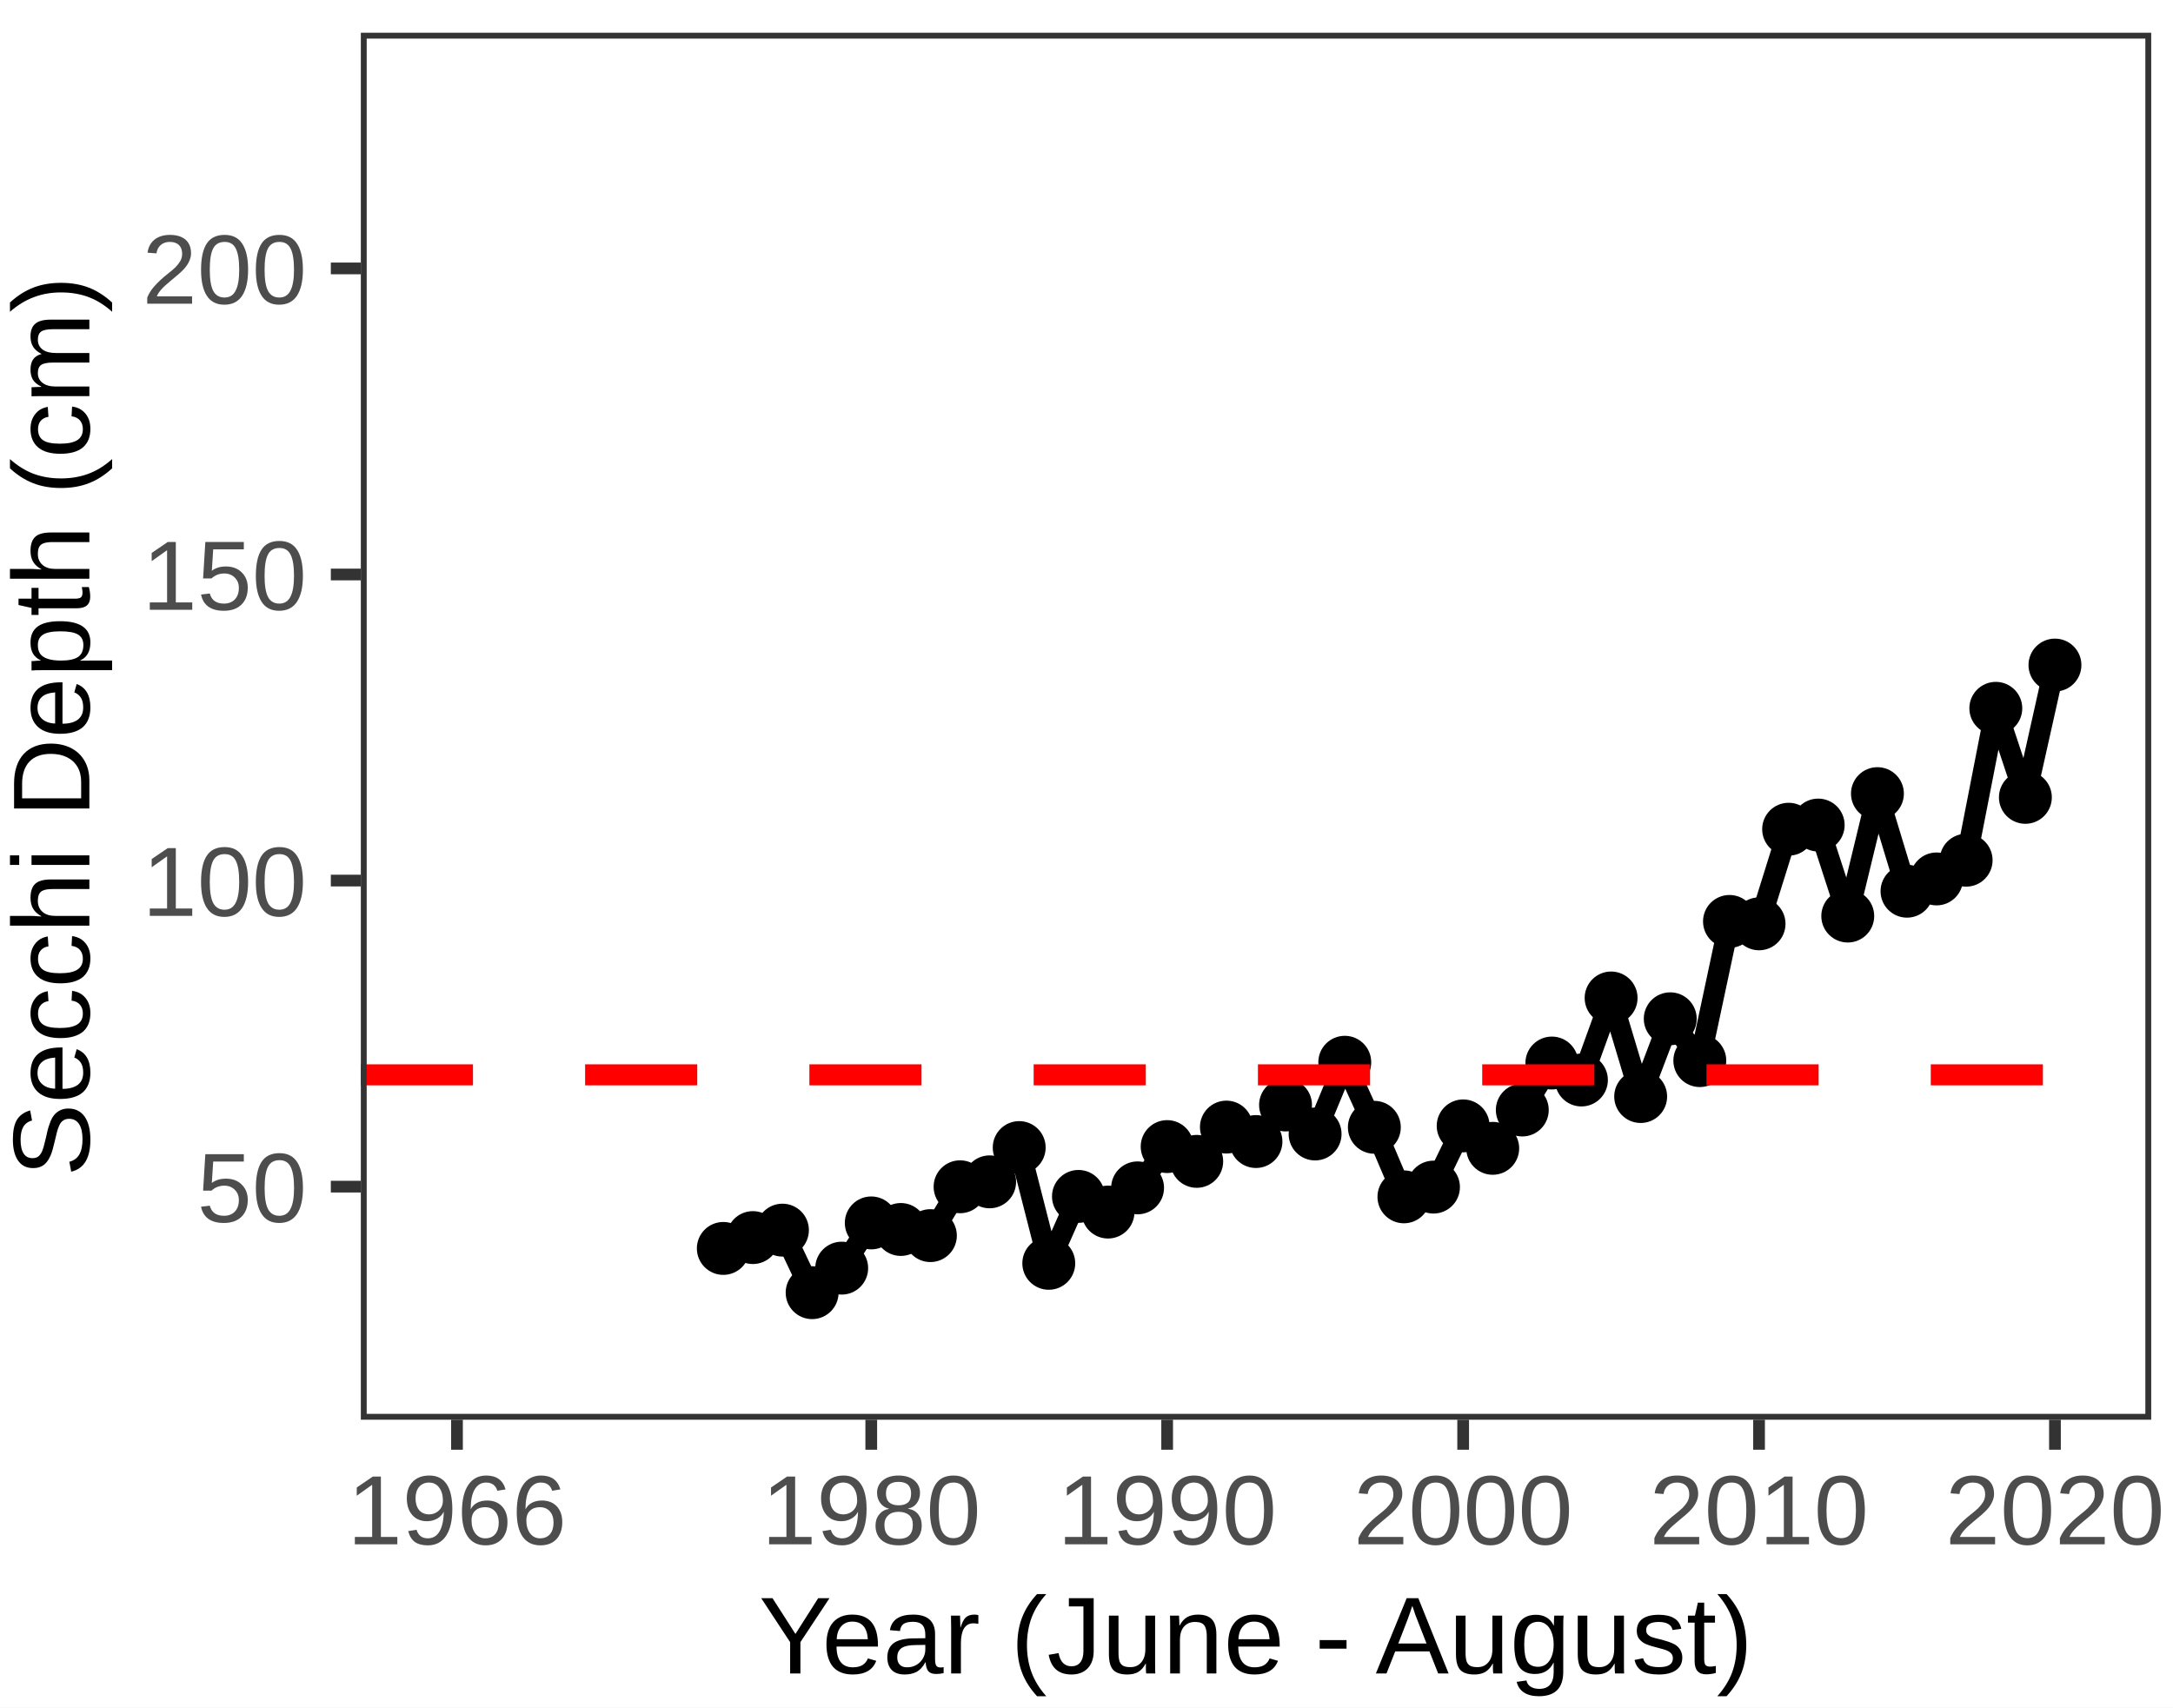
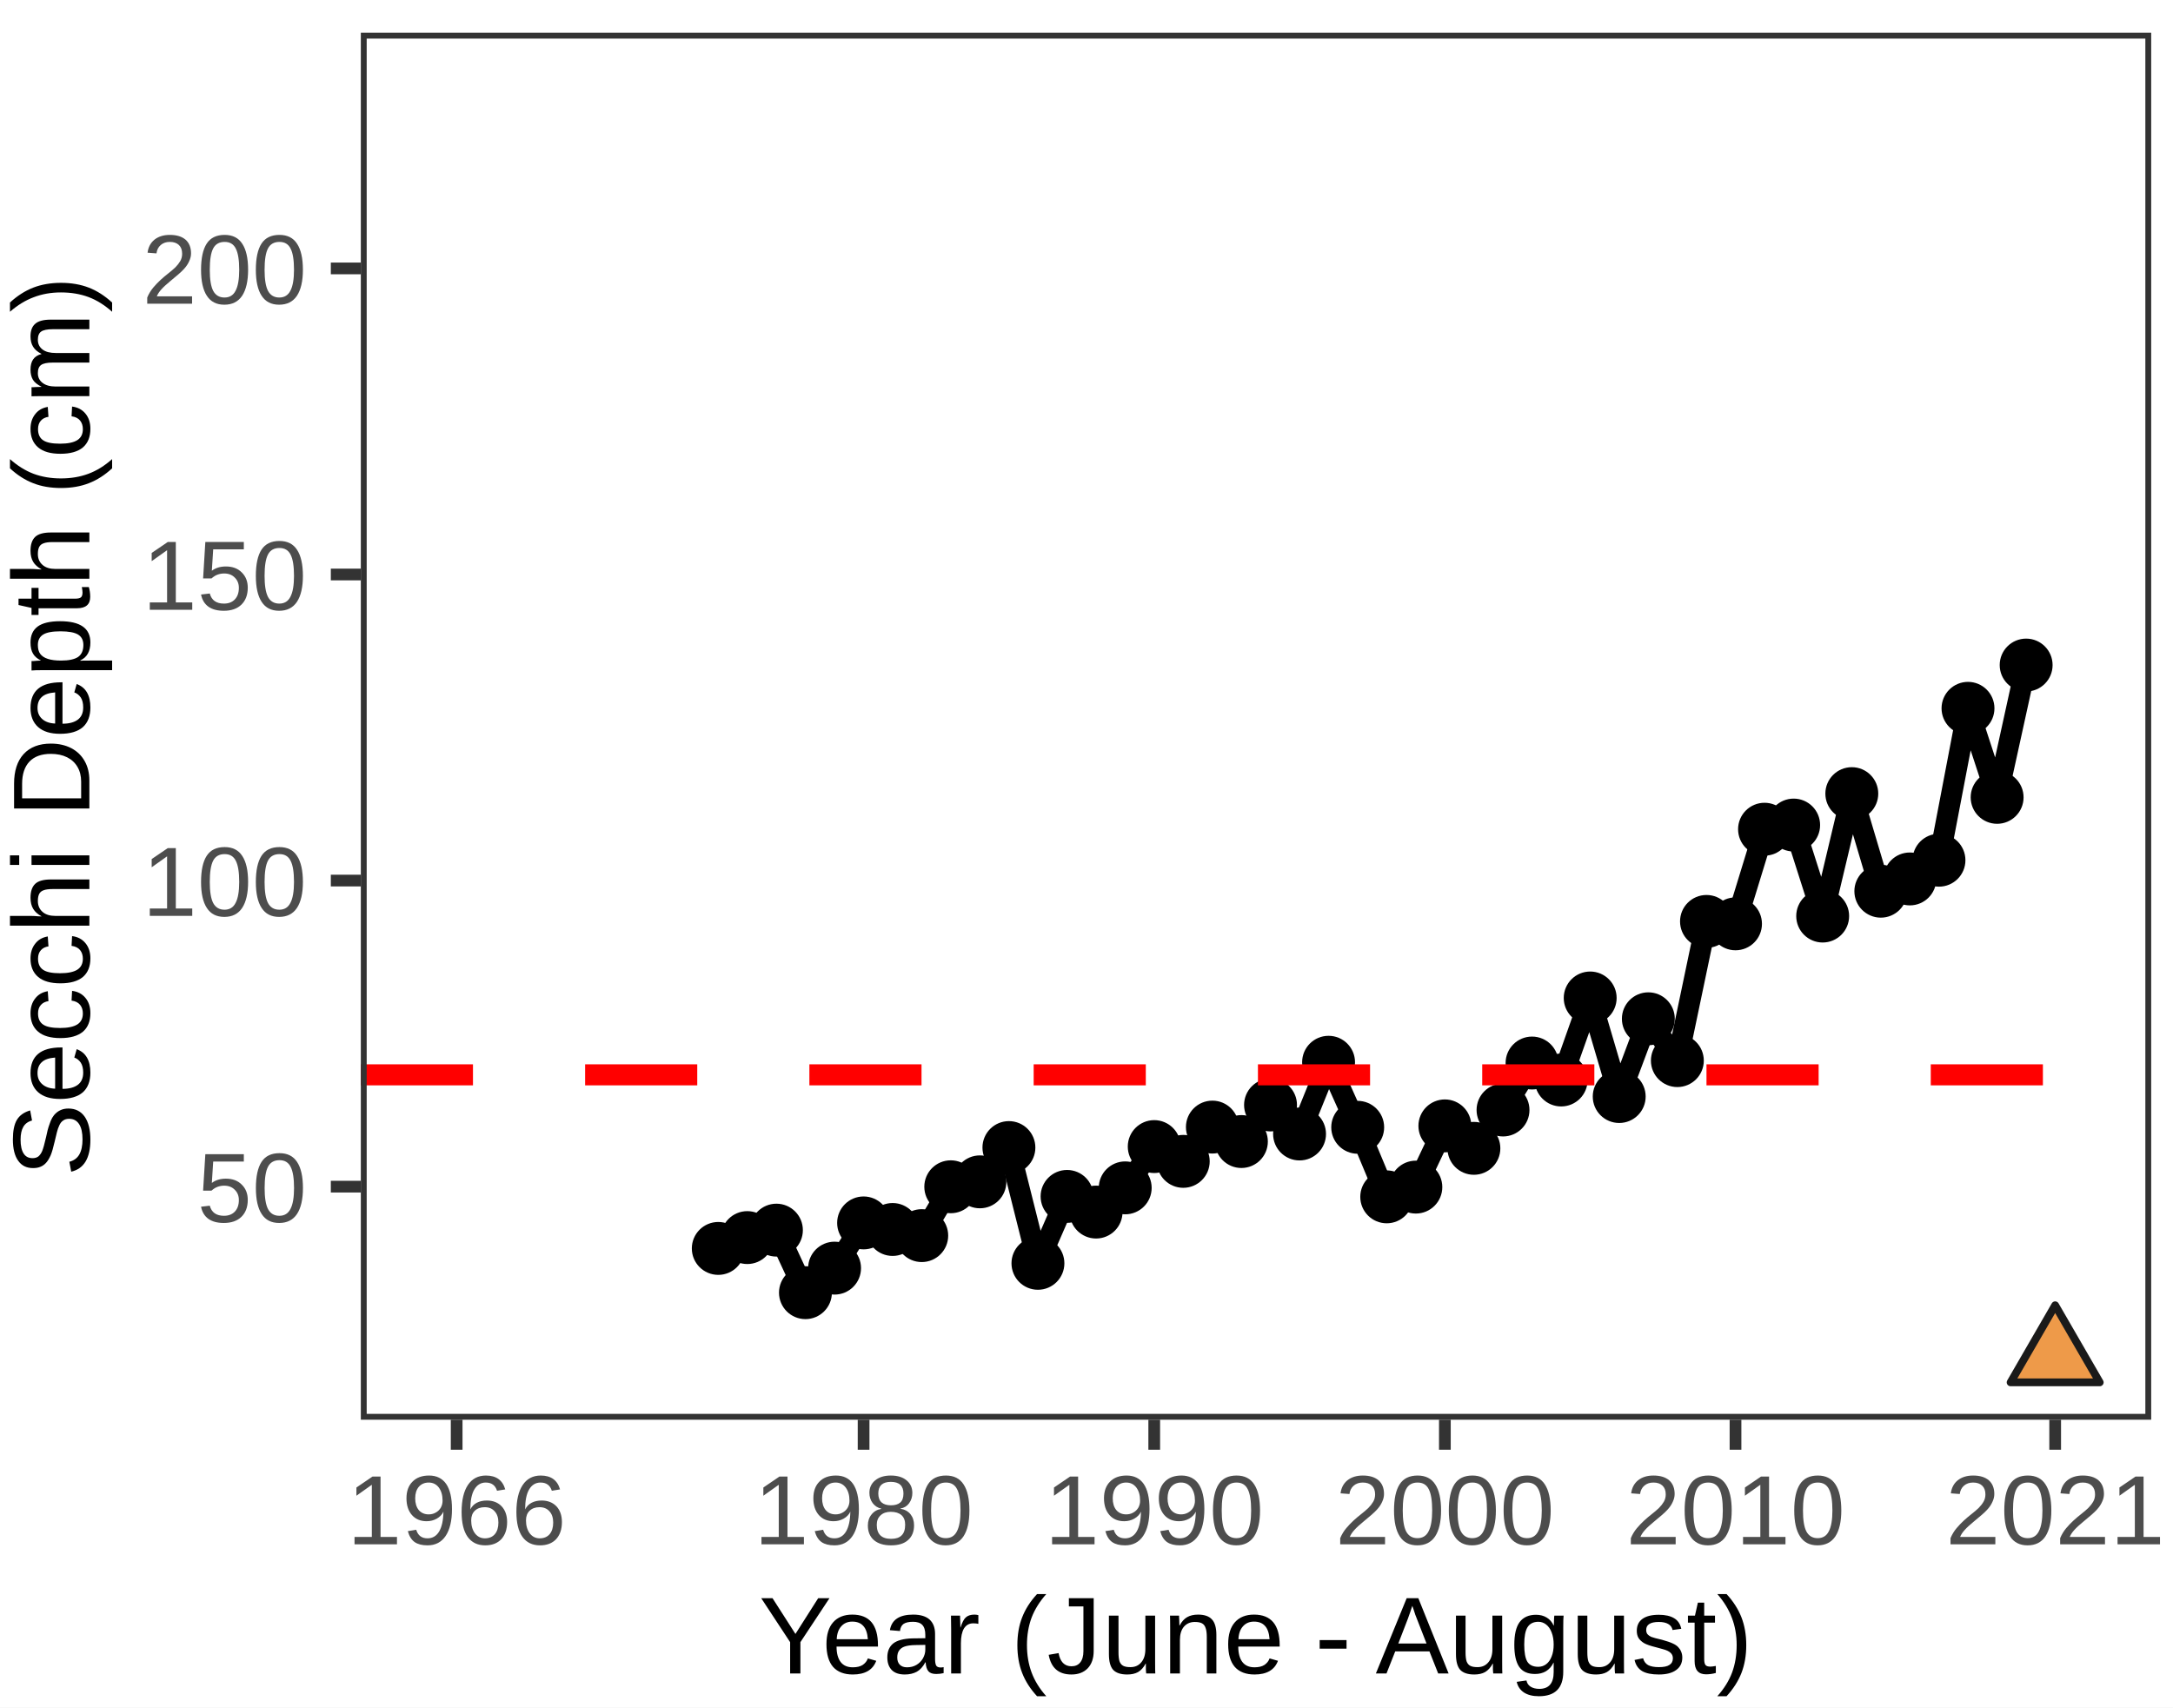
<svg xmlns="http://www.w3.org/2000/svg" class="svglite" width="198.43pt" height="155.91pt" viewBox="0 0 198.43 155.91">
  <defs>
    <style type="text/css">
    .svglite line, .svglite polyline, .svglite polygon, .svglite path, .svglite rect, .svglite circle {
      fill: none;
      stroke: #000000;
      stroke-linecap: round;
      stroke-linejoin: round;
      stroke-miterlimit: 10.00;
    }
  </style>
  </defs>
  <rect width="100%" height="100%" style="stroke: none; fill: #FFFFFF;" />
  <defs>
    <clipPath id="cpMC4wMHwxOTguNDN8MC4wMHwxNTUuOTE=">
      <rect x="0.00" y="0.00" width="198.43" height="155.91" />
    </clipPath>
  </defs>
  <g clip-path="url(#cpMC4wMHwxOTguNDN8MC4wMHwxNTUuOTE=)">
    <rect x="0.00" y="0.00" width="198.43" height="155.91" style="stroke-width: 1.07; stroke: #FFFFFF; fill: #FFFFFF;" />
  </g>
  <defs>
    <clipPath id="cpMzIuOTV8MTk2LjQzfDIuOTl8MTI5LjY0">
      <rect x="32.95" y="2.99" width="163.49" height="126.65" />
    </clipPath>
  </defs>
  <g clip-path="url(#cpMzIuOTV8MTk2LjQzfDIuOTl8MTI5LjY0)">
    <rect x="32.95" y="2.99" width="163.49" height="126.65" style="stroke-width: 1.07; stroke: none; fill: #FFFFFF;" />
-     <polyline points="66.05,114.00 68.75,113.01 71.45,112.33 74.16,118.04 76.86,115.80 79.56,111.67 82.26,112.27 84.96,112.83 87.67,108.37 90.37,107.92 93.07,104.79 95.77,115.36 98.48,109.25 101.18,110.68 103.88,108.47 106.58,104.70 109.28,106.05 111.99,102.92 114.69,104.24 117.39,100.90 120.09,103.55 122.80,97.00 125.50,102.94 128.20,109.29 130.90,108.40 133.61,102.81 136.31,104.86 139.01,101.36 141.71,97.07 144.41,98.62 147.12,91.13 149.82,100.13 152.52,93.03 155.22,96.85 157.93,84.14 160.63,84.36 163.33,75.72 166.03,75.34 168.73,83.65 171.44,72.47 174.14,81.38 176.84,80.26 179.54,78.55 182.25,64.68 184.95,72.81 187.65,60.73 " style="stroke-width: 1.92; stroke-linecap: butt;" />
-     <circle cx="66.05" cy="114.00" r="2.06" style="stroke-width: 0.71; fill: #000000;" />
-     <circle cx="68.75" cy="113.01" r="2.06" style="stroke-width: 0.71; fill: #000000;" />
-     <circle cx="71.45" cy="112.33" r="2.06" style="stroke-width: 0.71; fill: #000000;" />
-     <circle cx="74.16" cy="118.04" r="2.06" style="stroke-width: 0.71; fill: #000000;" />
-     <circle cx="76.86" cy="115.80" r="2.06" style="stroke-width: 0.71; fill: #000000;" />
-     <circle cx="79.56" cy="111.67" r="2.06" style="stroke-width: 0.71; fill: #000000;" />
-     <circle cx="82.26" cy="112.27" r="2.06" style="stroke-width: 0.71; fill: #000000;" />
-     <circle cx="84.96" cy="112.83" r="2.06" style="stroke-width: 0.71; fill: #000000;" />
-     <circle cx="87.67" cy="108.37" r="2.06" style="stroke-width: 0.71; fill: #000000;" />
-     <circle cx="90.37" cy="107.92" r="2.06" style="stroke-width: 0.71; fill: #000000;" />
-     <circle cx="93.07" cy="104.79" r="2.06" style="stroke-width: 0.71; fill: #000000;" />
-     <circle cx="95.77" cy="115.36" r="2.06" style="stroke-width: 0.71; fill: #000000;" />
-     <circle cx="98.48" cy="109.25" r="2.06" style="stroke-width: 0.71; fill: #000000;" />
-     <circle cx="101.18" cy="110.68" r="2.06" style="stroke-width: 0.71; fill: #000000;" />
-     <circle cx="103.88" cy="108.47" r="2.06" style="stroke-width: 0.71; fill: #000000;" />
-     <circle cx="106.58" cy="104.70" r="2.06" style="stroke-width: 0.71; fill: #000000;" />
-     <circle cx="109.28" cy="106.05" r="2.06" style="stroke-width: 0.71; fill: #000000;" />
-     <circle cx="111.99" cy="102.92" r="2.06" style="stroke-width: 0.71; fill: #000000;" />
-     <circle cx="114.69" cy="104.24" r="2.06" style="stroke-width: 0.71; fill: #000000;" />
-     <circle cx="117.39" cy="100.90" r="2.06" style="stroke-width: 0.71; fill: #000000;" />
-     <circle cx="120.09" cy="103.55" r="2.06" style="stroke-width: 0.71; fill: #000000;" />
-     <circle cx="122.80" cy="97.00" r="2.06" style="stroke-width: 0.71; fill: #000000;" />
-     <circle cx="125.50" cy="102.94" r="2.06" style="stroke-width: 0.71; fill: #000000;" />
-     <circle cx="128.20" cy="109.29" r="2.06" style="stroke-width: 0.71; fill: #000000;" />
-     <circle cx="130.90" cy="108.40" r="2.06" style="stroke-width: 0.71; fill: #000000;" />
-     <circle cx="133.61" cy="102.81" r="2.06" style="stroke-width: 0.71; fill: #000000;" />
-     <circle cx="136.31" cy="104.86" r="2.06" style="stroke-width: 0.71; fill: #000000;" />
-     <circle cx="139.01" cy="101.36" r="2.06" style="stroke-width: 0.71; fill: #000000;" />
-     <circle cx="141.71" cy="97.07" r="2.06" style="stroke-width: 0.71; fill: #000000;" />
-     <circle cx="144.41" cy="98.62" r="2.06" style="stroke-width: 0.71; fill: #000000;" />
-     <circle cx="147.12" cy="91.13" r="2.06" style="stroke-width: 0.71; fill: #000000;" />
-     <circle cx="149.82" cy="100.13" r="2.06" style="stroke-width: 0.71; fill: #000000;" />
-     <circle cx="152.52" cy="93.03" r="2.06" style="stroke-width: 0.71; fill: #000000;" />
-     <circle cx="155.22" cy="96.85" r="2.06" style="stroke-width: 0.71; fill: #000000;" />
-     <circle cx="157.93" cy="84.14" r="2.06" style="stroke-width: 0.71; fill: #000000;" />
-     <circle cx="160.63" cy="84.36" r="2.06" style="stroke-width: 0.71; fill: #000000;" />
-     <circle cx="163.33" cy="75.72" r="2.06" style="stroke-width: 0.71; fill: #000000;" />
-     <circle cx="166.03" cy="75.34" r="2.06" style="stroke-width: 0.71; fill: #000000;" />
-     <circle cx="168.73" cy="83.65" r="2.06" style="stroke-width: 0.71; fill: #000000;" />
-     <circle cx="171.44" cy="72.47" r="2.06" style="stroke-width: 0.71; fill: #000000;" />
-     <circle cx="174.14" cy="81.38" r="2.06" style="stroke-width: 0.71; fill: #000000;" />
-     <circle cx="176.84" cy="80.26" r="2.06" style="stroke-width: 0.71; fill: #000000;" />
-     <circle cx="179.54" cy="78.55" r="2.06" style="stroke-width: 0.71; fill: #000000;" />
-     <circle cx="182.25" cy="64.68" r="2.06" style="stroke-width: 0.71; fill: #000000;" />
-     <circle cx="184.95" cy="72.81" r="2.06" style="stroke-width: 0.71; fill: #000000;" />
-     <circle cx="187.65" cy="60.73" r="2.06" style="stroke-width: 0.71; fill: #000000;" />
+     <polyline points="65.59,114.00 68.24,113.01 70.90,112.33 73.55,118.04 76.21,115.80 78.86,111.67 81.51,112.27 84.17,112.83 86.82,108.37 89.48,107.92 92.13,104.79 94.78,115.36 97.44,109.25 100.09,110.68 102.75,108.47 105.40,104.70 108.05,106.05 110.71,102.92 113.36,104.24 116.02,100.90 118.67,103.55 121.32,97.00 123.98,102.94 126.63,109.29 129.29,108.40 131.94,102.81 134.59,104.86 137.25,101.36 139.90,97.07 142.56,98.62 145.21,91.13 147.86,100.13 150.52,93.03 153.17,96.85 155.83,84.14 158.48,84.36 161.13,75.72 163.79,75.34 166.44,83.65 169.10,72.47 171.75,81.38 174.40,80.26 177.06,78.55 179.71,64.68 182.37,72.81 185.02,60.73 " style="stroke-width: 1.92; stroke-linecap: butt;" />
+     <circle cx="65.59" cy="114.00" r="2.06" style="stroke-width: 0.71; fill: #000000;" />
+     <circle cx="68.24" cy="113.01" r="2.06" style="stroke-width: 0.71; fill: #000000;" />
+     <circle cx="70.90" cy="112.33" r="2.06" style="stroke-width: 0.71; fill: #000000;" />
+     <circle cx="73.55" cy="118.04" r="2.06" style="stroke-width: 0.71; fill: #000000;" />
+     <circle cx="76.21" cy="115.80" r="2.06" style="stroke-width: 0.71; fill: #000000;" />
+     <circle cx="78.86" cy="111.67" r="2.06" style="stroke-width: 0.71; fill: #000000;" />
+     <circle cx="81.51" cy="112.27" r="2.06" style="stroke-width: 0.71; fill: #000000;" />
+     <circle cx="84.17" cy="112.83" r="2.06" style="stroke-width: 0.71; fill: #000000;" />
+     <circle cx="86.82" cy="108.37" r="2.06" style="stroke-width: 0.71; fill: #000000;" />
+     <circle cx="89.48" cy="107.92" r="2.06" style="stroke-width: 0.71; fill: #000000;" />
+     <circle cx="92.13" cy="104.79" r="2.06" style="stroke-width: 0.71; fill: #000000;" />
+     <circle cx="94.78" cy="115.36" r="2.06" style="stroke-width: 0.71; fill: #000000;" />
+     <circle cx="97.44" cy="109.25" r="2.06" style="stroke-width: 0.71; fill: #000000;" />
+     <circle cx="100.09" cy="110.68" r="2.06" style="stroke-width: 0.71; fill: #000000;" />
+     <circle cx="102.75" cy="108.47" r="2.06" style="stroke-width: 0.71; fill: #000000;" />
+     <circle cx="105.40" cy="104.70" r="2.06" style="stroke-width: 0.71; fill: #000000;" />
+     <circle cx="108.05" cy="106.05" r="2.06" style="stroke-width: 0.71; fill: #000000;" />
+     <circle cx="110.71" cy="102.92" r="2.06" style="stroke-width: 0.71; fill: #000000;" />
+     <circle cx="113.36" cy="104.24" r="2.06" style="stroke-width: 0.71; fill: #000000;" />
+     <circle cx="116.02" cy="100.90" r="2.06" style="stroke-width: 0.71; fill: #000000;" />
+     <circle cx="118.67" cy="103.55" r="2.06" style="stroke-width: 0.71; fill: #000000;" />
+     <circle cx="121.32" cy="97.00" r="2.06" style="stroke-width: 0.71; fill: #000000;" />
+     <circle cx="123.98" cy="102.94" r="2.06" style="stroke-width: 0.71; fill: #000000;" />
+     <circle cx="126.63" cy="109.29" r="2.06" style="stroke-width: 0.71; fill: #000000;" />
+     <circle cx="129.29" cy="108.40" r="2.06" style="stroke-width: 0.71; fill: #000000;" />
+     <circle cx="131.94" cy="102.81" r="2.06" style="stroke-width: 0.71; fill: #000000;" />
+     <circle cx="134.59" cy="104.86" r="2.06" style="stroke-width: 0.71; fill: #000000;" />
+     <circle cx="137.25" cy="101.36" r="2.06" style="stroke-width: 0.71; fill: #000000;" />
+     <circle cx="139.90" cy="97.07" r="2.06" style="stroke-width: 0.71; fill: #000000;" />
+     <circle cx="142.56" cy="98.62" r="2.06" style="stroke-width: 0.71; fill: #000000;" />
+     <circle cx="145.21" cy="91.13" r="2.06" style="stroke-width: 0.71; fill: #000000;" />
+     <circle cx="147.86" cy="100.13" r="2.06" style="stroke-width: 0.71; fill: #000000;" />
+     <circle cx="150.52" cy="93.03" r="2.06" style="stroke-width: 0.71; fill: #000000;" />
+     <circle cx="153.17" cy="96.85" r="2.06" style="stroke-width: 0.71; fill: #000000;" />
+     <circle cx="155.83" cy="84.14" r="2.06" style="stroke-width: 0.71; fill: #000000;" />
+     <circle cx="158.48" cy="84.36" r="2.06" style="stroke-width: 0.71; fill: #000000;" />
+     <circle cx="161.13" cy="75.72" r="2.06" style="stroke-width: 0.71; fill: #000000;" />
+     <circle cx="163.79" cy="75.34" r="2.06" style="stroke-width: 0.71; fill: #000000;" />
+     <circle cx="166.44" cy="83.65" r="2.06" style="stroke-width: 0.71; fill: #000000;" />
+     <circle cx="169.10" cy="72.47" r="2.06" style="stroke-width: 0.71; fill: #000000;" />
+     <circle cx="171.75" cy="81.38" r="2.06" style="stroke-width: 0.71; fill: #000000;" />
+     <circle cx="174.40" cy="80.26" r="2.06" style="stroke-width: 0.71; fill: #000000;" />
+     <circle cx="177.06" cy="78.55" r="2.06" style="stroke-width: 0.71; fill: #000000;" />
+     <circle cx="179.71" cy="64.68" r="2.06" style="stroke-width: 0.71; fill: #000000;" />
+     <circle cx="182.37" cy="72.81" r="2.06" style="stroke-width: 0.71; fill: #000000;" />
+     <circle cx="185.02" cy="60.73" r="2.06" style="stroke-width: 0.71; fill: #000000;" />
+     <polygon points="187.67,119.19 191.74,126.23 183.60,126.23 " style="stroke-width: 0.71; stroke: #1A1A1A; fill: #EE9A49;" />
    <line x1="32.95" y1="98.15" x2="196.43" y2="98.15" style="stroke-width: 1.92; stroke: #FF0000; stroke-dasharray: 10.24,10.24; stroke-linecap: butt;" />
    <rect x="32.95" y="2.99" width="163.49" height="126.65" style="stroke-width: 1.07; stroke: #333333;" />
  </g>
  <g clip-path="url(#cpMC4wMHwxOTguNDN8MC4wMHwxNTUuOTE=)">
    <text x="28.01" y="111.58" text-anchor="end" style="font-size: 9.00px; fill: #4D4D4D; font-family: Arial;" textLength="10.01px" lengthAdjust="spacingAndGlyphs">50</text>
    <text x="28.01" y="83.63" text-anchor="end" style="font-size: 9.00px; fill: #4D4D4D; font-family: Arial;" textLength="15.01px" lengthAdjust="spacingAndGlyphs">100</text>
    <text x="28.01" y="55.68" text-anchor="end" style="font-size: 9.00px; fill: #4D4D4D; font-family: Arial;" textLength="15.01px" lengthAdjust="spacingAndGlyphs">150</text>
    <text x="28.01" y="27.73" text-anchor="end" style="font-size: 9.00px; fill: #4D4D4D; font-family: Arial;" textLength="15.01px" lengthAdjust="spacingAndGlyphs">200</text>
    <polyline points="30.21,108.36 32.95,108.36 " style="stroke-width: 1.07; stroke: #333333; stroke-linecap: butt;" />
    <polyline points="30.21,80.41 32.95,80.41 " style="stroke-width: 1.07; stroke: #333333; stroke-linecap: butt;" />
    <polyline points="30.21,52.46 32.95,52.46 " style="stroke-width: 1.07; stroke: #333333; stroke-linecap: butt;" />
    <polyline points="30.21,24.51 32.95,24.51 " style="stroke-width: 1.07; stroke: #333333; stroke-linecap: butt;" />
-     <polyline points="41.73,132.38 41.73,129.64 " style="stroke-width: 1.07; stroke: #333333; stroke-linecap: butt;" />
-     <polyline points="79.56,132.38 79.56,129.64 " style="stroke-width: 1.07; stroke: #333333; stroke-linecap: butt;" />
-     <polyline points="106.58,132.38 106.58,129.64 " style="stroke-width: 1.07; stroke: #333333; stroke-linecap: butt;" />
-     <polyline points="133.61,132.38 133.61,129.64 " style="stroke-width: 1.07; stroke: #333333; stroke-linecap: butt;" />
-     <polyline points="160.63,132.38 160.63,129.64 " style="stroke-width: 1.07; stroke: #333333; stroke-linecap: butt;" />
-     <polyline points="187.65,132.38 187.65,129.64 " style="stroke-width: 1.07; stroke: #333333; stroke-linecap: butt;" />
-     <text x="41.73" y="141.02" text-anchor="middle" style="font-size: 9.00px; fill: #4D4D4D; font-family: Arial;" textLength="20.02px" lengthAdjust="spacingAndGlyphs">1966</text>
-     <text x="79.56" y="141.02" text-anchor="middle" style="font-size: 9.00px; fill: #4D4D4D; font-family: Arial;" textLength="20.02px" lengthAdjust="spacingAndGlyphs">1980</text>
-     <text x="106.58" y="141.02" text-anchor="middle" style="font-size: 9.00px; fill: #4D4D4D; font-family: Arial;" textLength="20.02px" lengthAdjust="spacingAndGlyphs">1990</text>
-     <text x="133.61" y="141.02" text-anchor="middle" style="font-size: 9.00px; fill: #4D4D4D; font-family: Arial;" textLength="20.02px" lengthAdjust="spacingAndGlyphs">2000</text>
-     <text x="160.63" y="141.02" text-anchor="middle" style="font-size: 9.00px; fill: #4D4D4D; font-family: Arial;" textLength="20.02px" lengthAdjust="spacingAndGlyphs">2010</text>
-     <text x="187.65" y="141.02" text-anchor="middle" style="font-size: 9.00px; fill: #4D4D4D; font-family: Arial;" textLength="20.02px" lengthAdjust="spacingAndGlyphs">2020</text>
+     <polyline points="41.70,132.38 41.70,129.64 " style="stroke-width: 1.07; stroke: #333333; stroke-linecap: butt;" />
+     <polyline points="78.86,132.38 78.86,129.64 " style="stroke-width: 1.07; stroke: #333333; stroke-linecap: butt;" />
+     <polyline points="105.40,132.38 105.40,129.64 " style="stroke-width: 1.07; stroke: #333333; stroke-linecap: butt;" />
+     <polyline points="131.94,132.38 131.94,129.64 " style="stroke-width: 1.07; stroke: #333333; stroke-linecap: butt;" />
+     <polyline points="158.48,132.38 158.48,129.64 " style="stroke-width: 1.07; stroke: #333333; stroke-linecap: butt;" />
+     <polyline points="187.67,132.38 187.67,129.64 " style="stroke-width: 1.07; stroke: #333333; stroke-linecap: butt;" />
+     <text x="41.70" y="141.02" text-anchor="middle" style="font-size: 9.00px; fill: #4D4D4D; font-family: Arial;" textLength="20.02px" lengthAdjust="spacingAndGlyphs">1966</text>
+     <text x="78.86" y="141.02" text-anchor="middle" style="font-size: 9.00px; fill: #4D4D4D; font-family: Arial;" textLength="20.02px" lengthAdjust="spacingAndGlyphs">1980</text>
+     <text x="105.40" y="141.02" text-anchor="middle" style="font-size: 9.00px; fill: #4D4D4D; font-family: Arial;" textLength="20.02px" lengthAdjust="spacingAndGlyphs">1990</text>
+     <text x="131.94" y="141.02" text-anchor="middle" style="font-size: 9.00px; fill: #4D4D4D; font-family: Arial;" textLength="20.02px" lengthAdjust="spacingAndGlyphs">2000</text>
+     <text x="158.48" y="141.02" text-anchor="middle" style="font-size: 9.00px; fill: #4D4D4D; font-family: Arial;" textLength="20.02px" lengthAdjust="spacingAndGlyphs">2010</text>
+     <text x="187.67" y="141.02" text-anchor="middle" style="font-size: 9.00px; fill: #4D4D4D; font-family: Arial;" textLength="20.02px" lengthAdjust="spacingAndGlyphs">2021</text>
    <text x="114.69" y="152.81" text-anchor="middle" style="font-size: 10.00px; font-family: Arial;" textLength="90.85px" lengthAdjust="spacingAndGlyphs">Year (June - August)</text>
    <text transform="translate(8.16,66.32) rotate(-90)" text-anchor="middle" style="font-size: 10.00px; font-family: Arial;" textLength="82.29px" lengthAdjust="spacingAndGlyphs">Secchi Depth (cm)</text>
  </g>
</svg>
